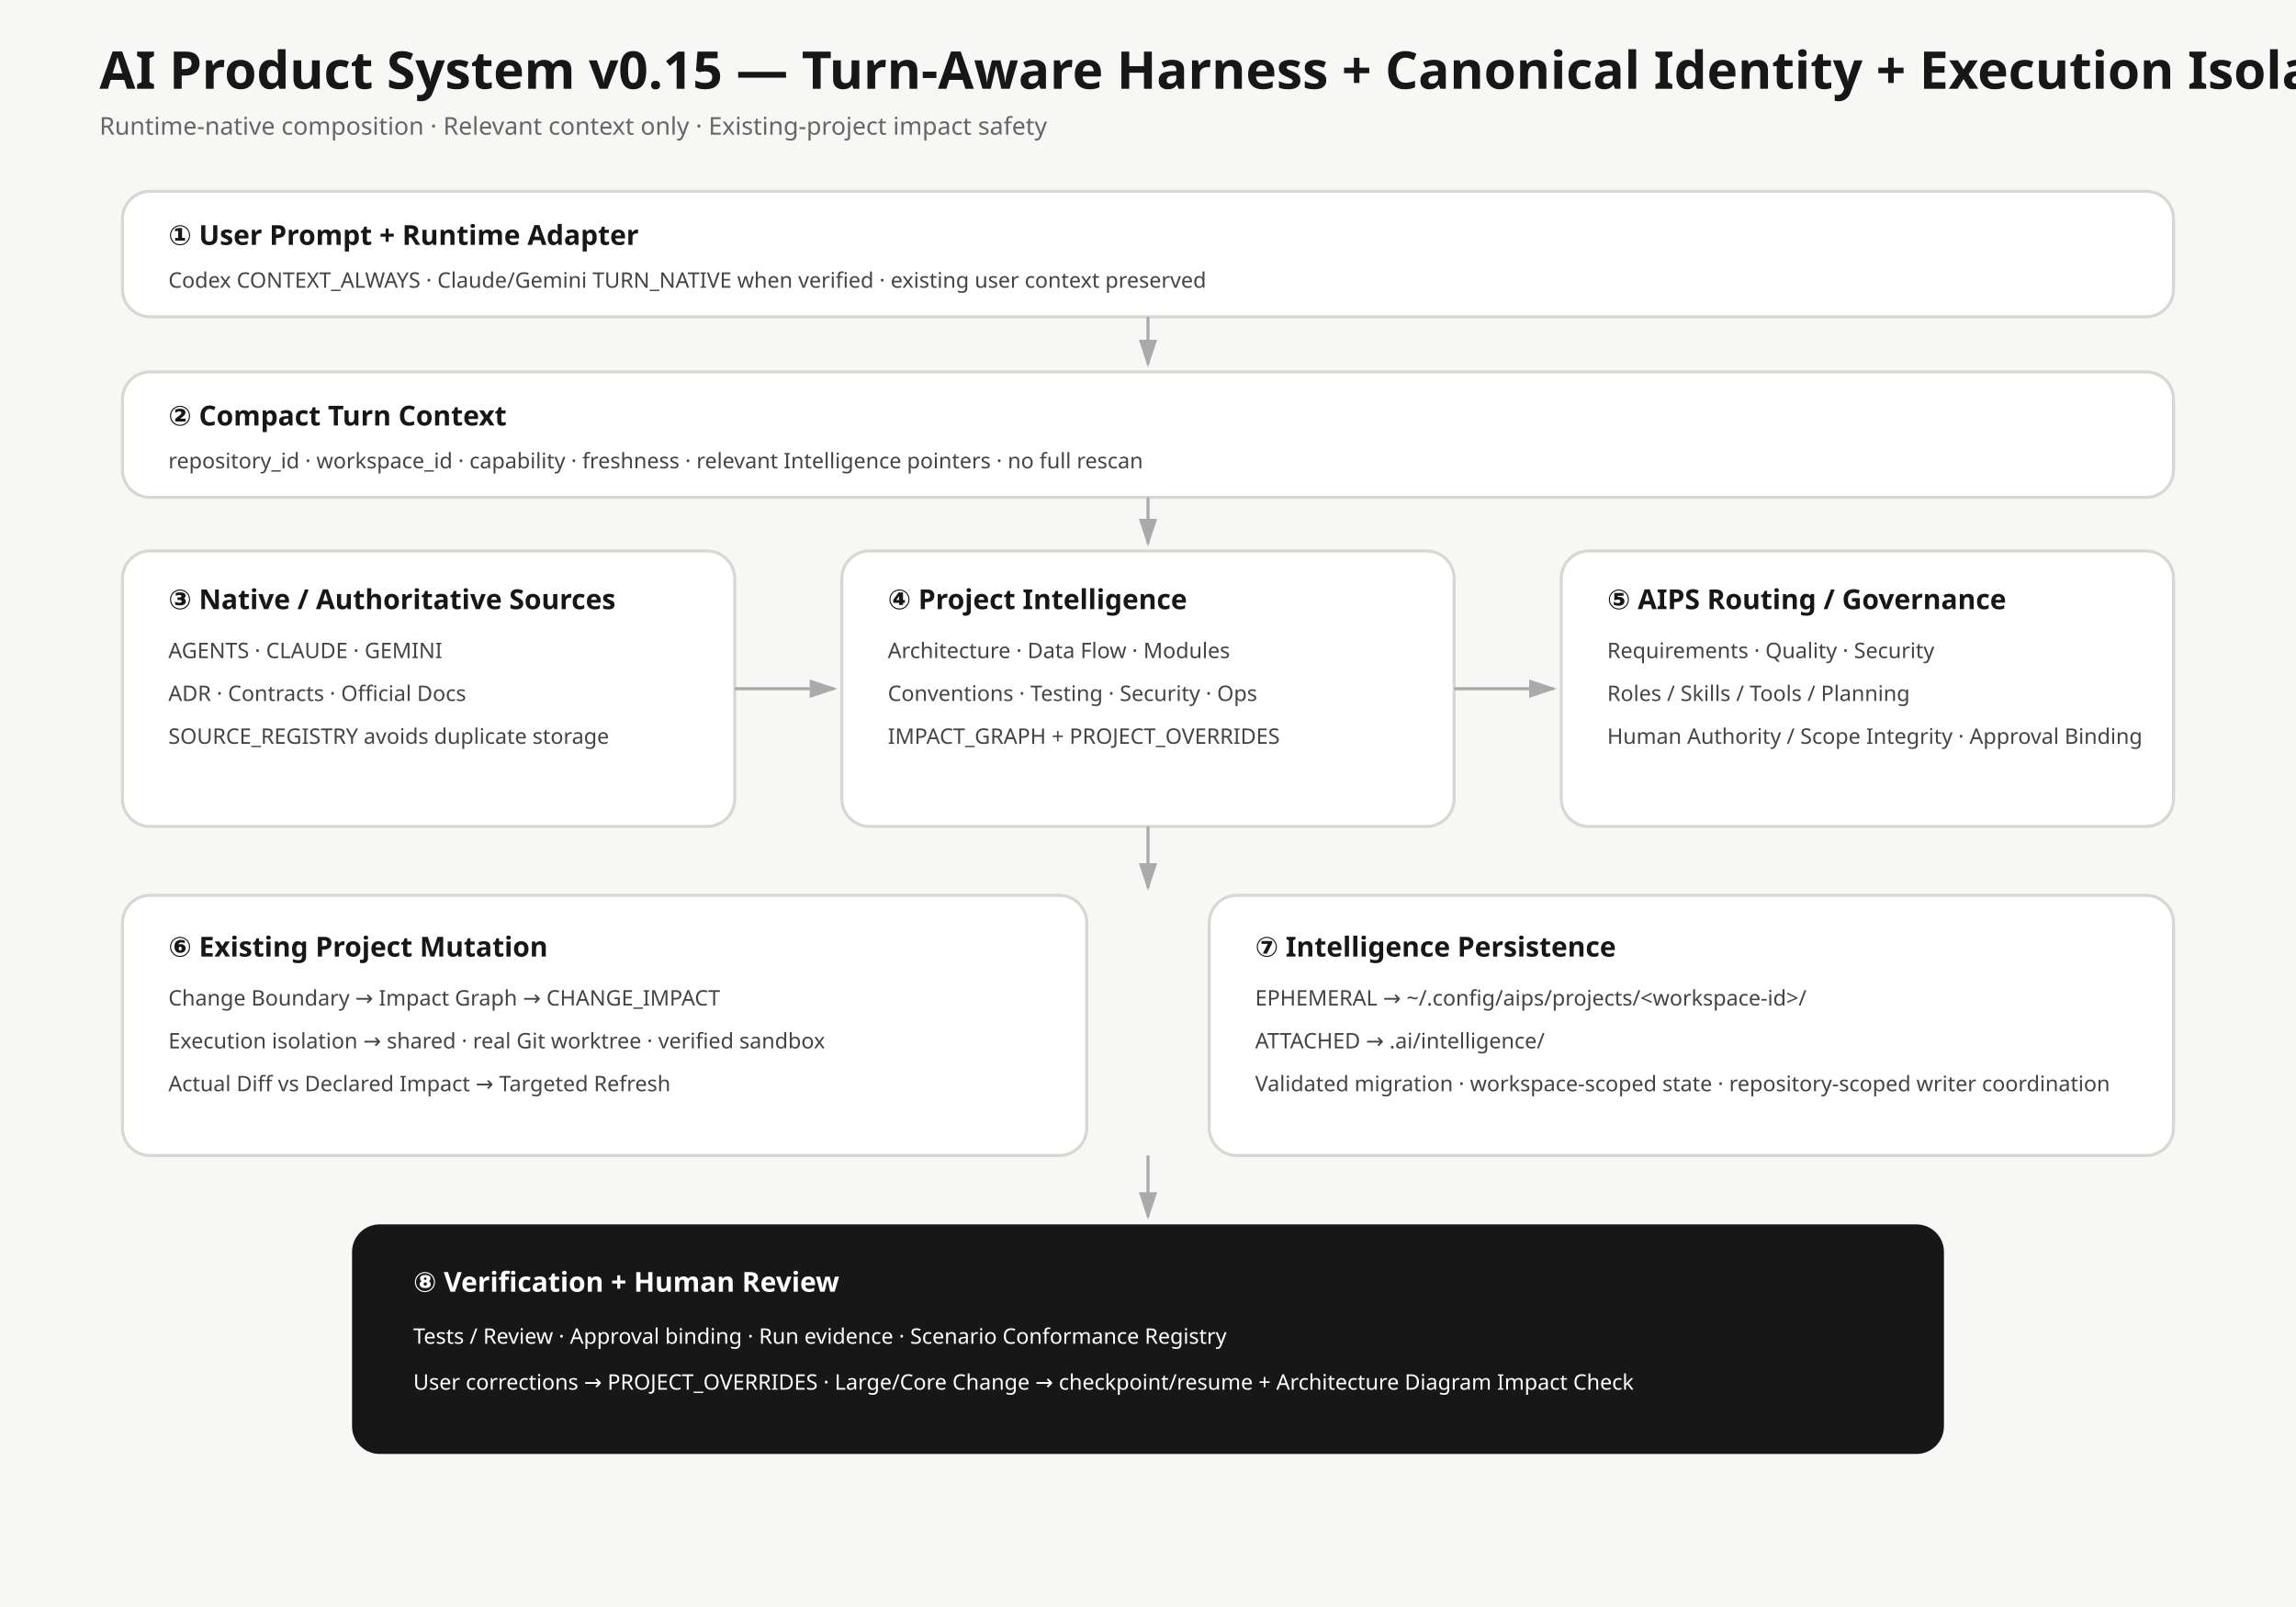
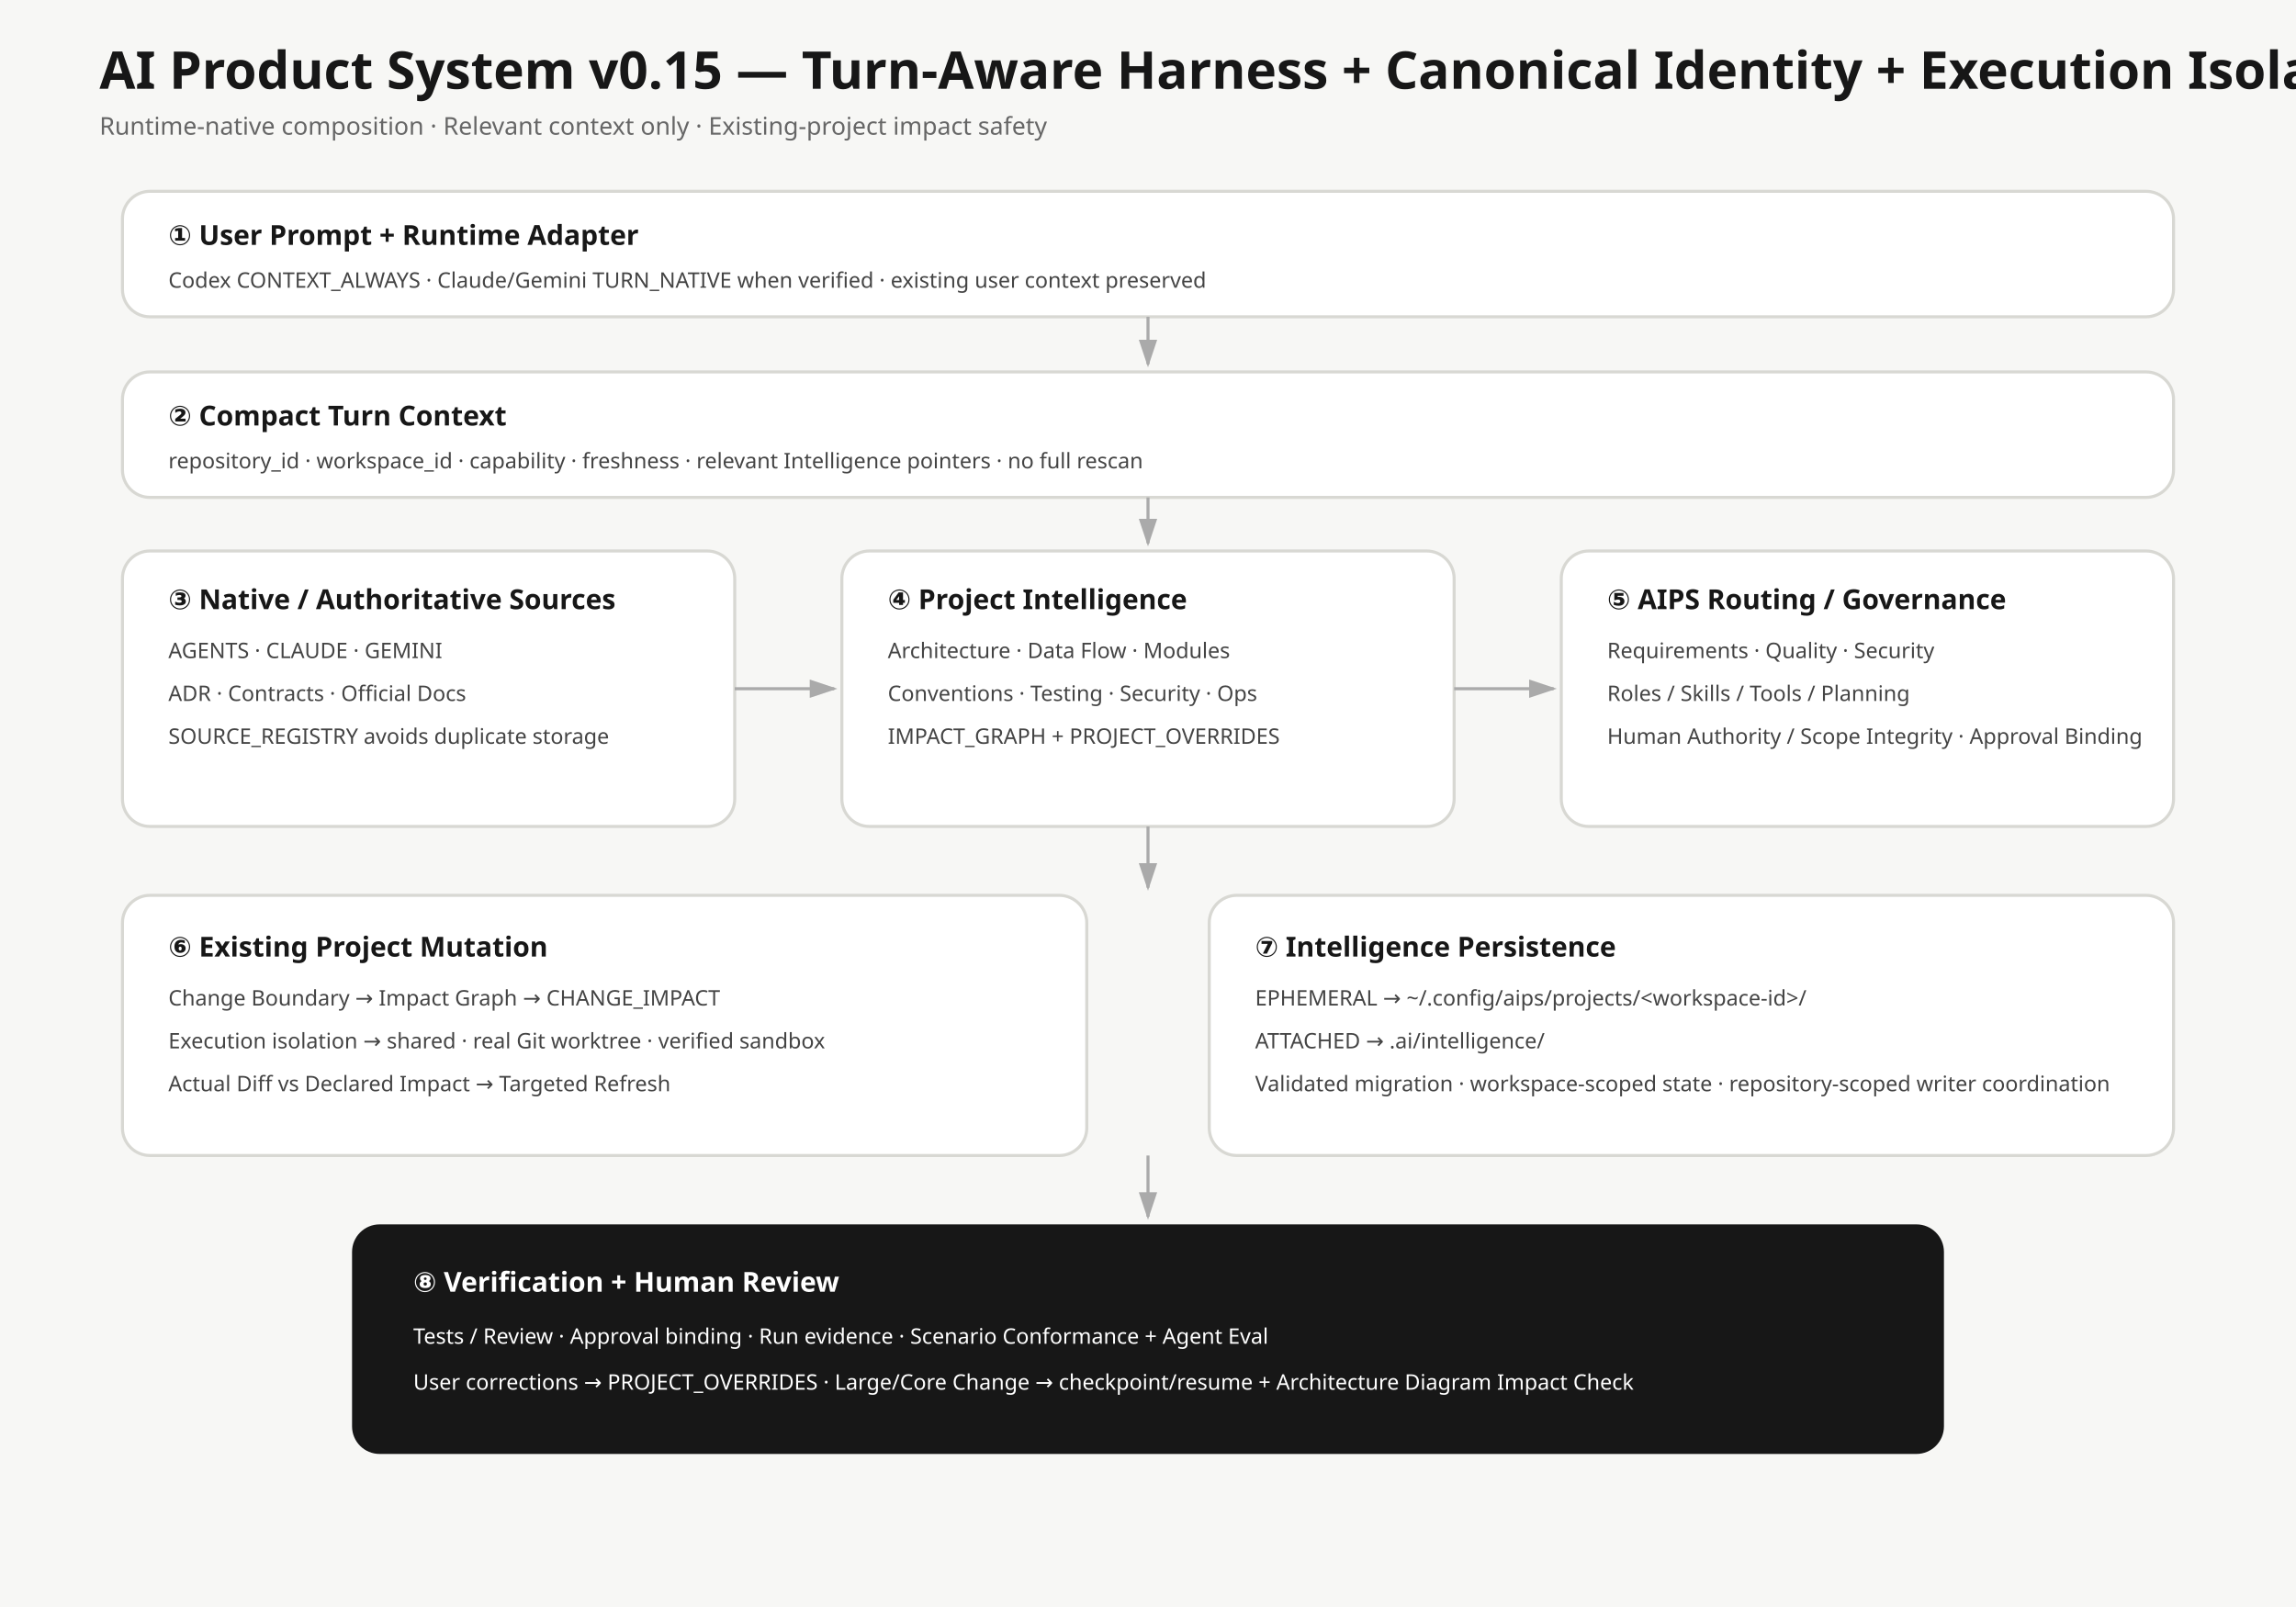
<svg xmlns="http://www.w3.org/2000/svg" width="1500" height="1050" viewBox="0 0 1500 1050">
  <rect width="1500" height="1050" fill="#f7f7f5" />
  <style>.title{font:700 34px system-ui,sans-serif;fill:#171717}.sub{font:400 16px system-ui,sans-serif;fill:#666}.h{font:700 18px system-ui,sans-serif;fill:#171717}.t{font:400 14px system-ui,sans-serif;fill:#444}.box{fill:#fff;stroke:#d8d8d3;stroke-width:2}.dark{fill:#171717}.white{fill:#fff}.line{stroke:#aaa;stroke-width:2;fill:none;marker-end:url(#a)}</style>
  <defs>
    <marker id="a" markerWidth="10" markerHeight="10" refX="8" refY="3" orient="auto">
      <path d="M0,0 L0,6 L9,3 z" fill="#aaa" />
    </marker>
  </defs>
  <text x="65" y="58" class="title">AI Product System v0.15 — Turn-Aware Harness + Canonical Identity + Execution Isolation</text>
  <text x="65" y="88" class="sub">Runtime-native composition · Relevant context only · Existing-project impact safety</text>
  <rect x="80" y="125" width="1340" height="82" rx="18" class="box" />
  <text x="110" y="160" class="h">① User Prompt + Runtime Adapter</text>
  <text x="110" y="188" class="t">Codex CONTEXT_ALWAYS · Claude/Gemini TURN_NATIVE when verified · existing user context preserved</text>
  <path d="M750 207 L750 238" class="line" />
  <rect x="80" y="243" width="1340" height="82" rx="18" class="box" />
  <text x="110" y="278" class="h">② Compact Turn Context</text>
  <text x="110" y="306" class="t">repository_id · workspace_id · capability · freshness · relevant Intelligence pointers · no full rescan</text>
  <path d="M750 325 L750 355" class="line" />
  <rect x="80" y="360" width="400" height="180" rx="18" class="box" />
  <text x="110" y="398" class="h">③ Native / Authoritative Sources</text>
  <text x="110" y="430" class="t">AGENTS · CLAUDE · GEMINI</text>
  <text x="110" y="458" class="t">ADR · Contracts · Official Docs</text>
  <text x="110" y="486" class="t">SOURCE_REGISTRY avoids duplicate storage</text>
  <rect x="550" y="360" width="400" height="180" rx="18" class="box" />
  <text x="580" y="398" class="h">④ Project Intelligence</text>
  <text x="580" y="430" class="t">Architecture · Data Flow · Modules</text>
  <text x="580" y="458" class="t">Conventions · Testing · Security · Ops</text>
  <text x="580" y="486" class="t">IMPACT_GRAPH + PROJECT_OVERRIDES</text>
  <rect x="1020" y="360" width="400" height="180" rx="18" class="box" />
  <text x="1050" y="398" class="h">⑤ AIPS Routing / Governance</text>
  <text x="1050" y="430" class="t">Requirements · Quality · Security</text>
  <text x="1050" y="458" class="t">Roles / Skills / Tools / Planning</text>
  <text x="1050" y="486" class="t">Human Authority / Scope Integrity · Approval Binding</text>
  <path d="M480 450 L545 450" class="line" />
  <path d="M950 450 L1015 450" class="line" />
  <path d="M750 540 L750 580" class="line" />
  <rect x="80" y="585" width="630" height="170" rx="18" class="box" />
  <text x="110" y="625" class="h">⑥ Existing Project Mutation</text>
  <text x="110" y="657" class="t">Change Boundary → Impact Graph → CHANGE_IMPACT</text>
  <text x="110" y="685" class="t">Execution isolation → shared · real Git worktree · verified sandbox</text>
  <text x="110" y="713" class="t">Actual Diff vs Declared Impact → Targeted Refresh</text>
  <rect x="790" y="585" width="630" height="170" rx="18" class="box" />
  <text x="820" y="625" class="h">⑦ Intelligence Persistence</text>
  <text x="820" y="657" class="t">EPHEMERAL → ~/.config/aips/projects/&lt;workspace-id&gt;/</text>
  <text x="820" y="685" class="t">ATTACHED → .ai/intelligence/</text>
  <text x="820" y="713" class="t">Validated migration · workspace-scoped state · repository-scoped writer coordination</text>
  <path d="M750 755 L750 795" class="line" />
  <rect x="230" y="800" width="1040" height="150" rx="18" class="dark" />
  <text x="270" y="844" class="h white">⑧ Verification + Human Review</text>
-   <text x="270" y="878" class="t white">Tests / Review · Approval binding · Run evidence · Scenario Conformance Registry</text>
+   <text x="270" y="878" class="t white">Tests / Review · Approval binding · Run evidence · Scenario Conformance + Agent Eval</text>
  <text x="270" y="908" class="t white">User corrections → PROJECT_OVERRIDES · Large/Core Change → checkpoint/resume + Architecture Diagram Impact Check</text>
</svg>
